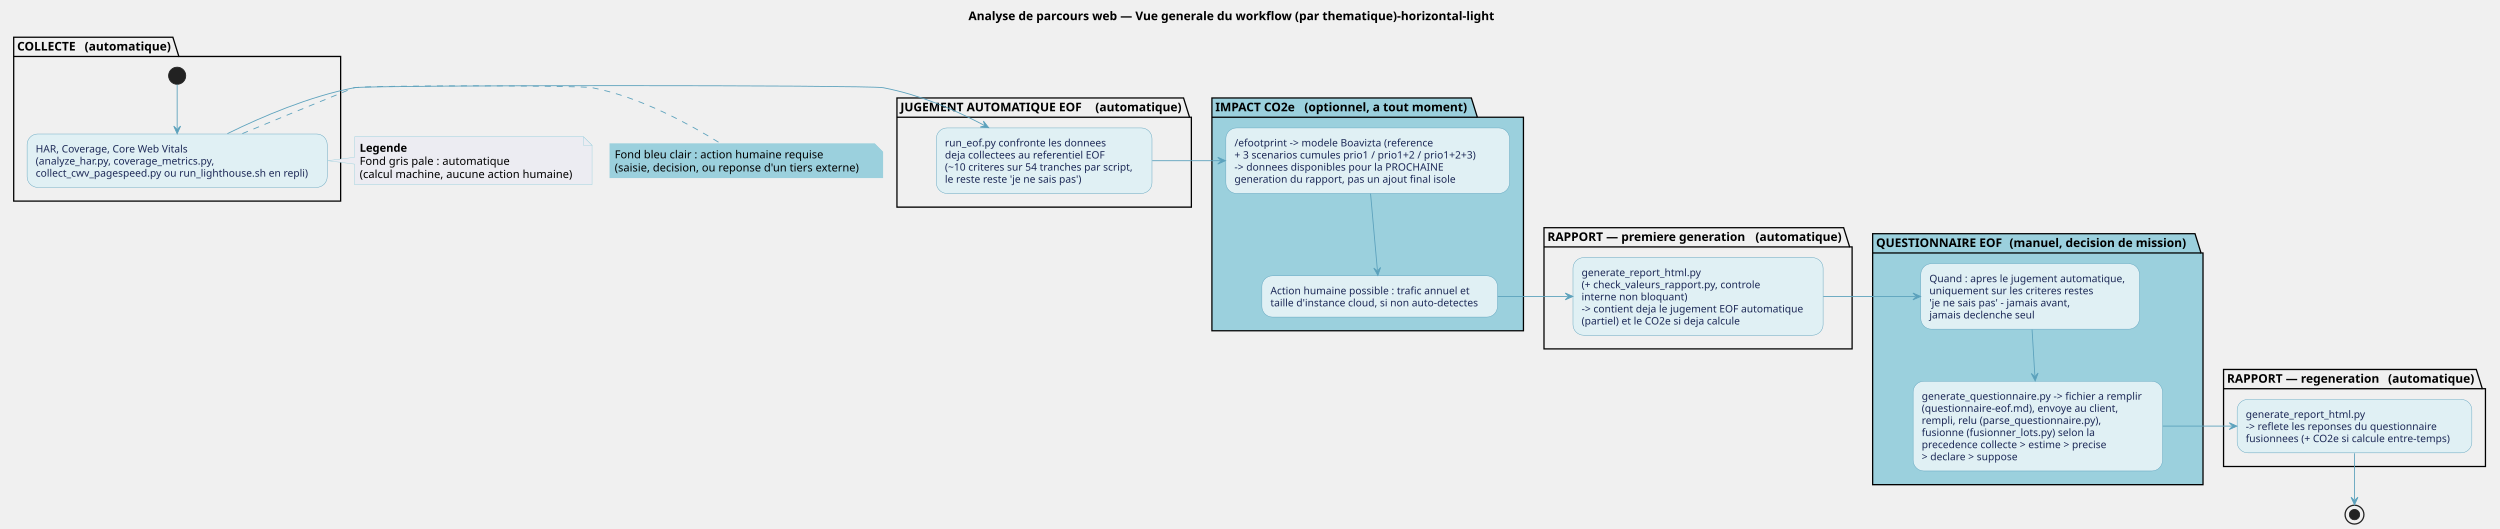
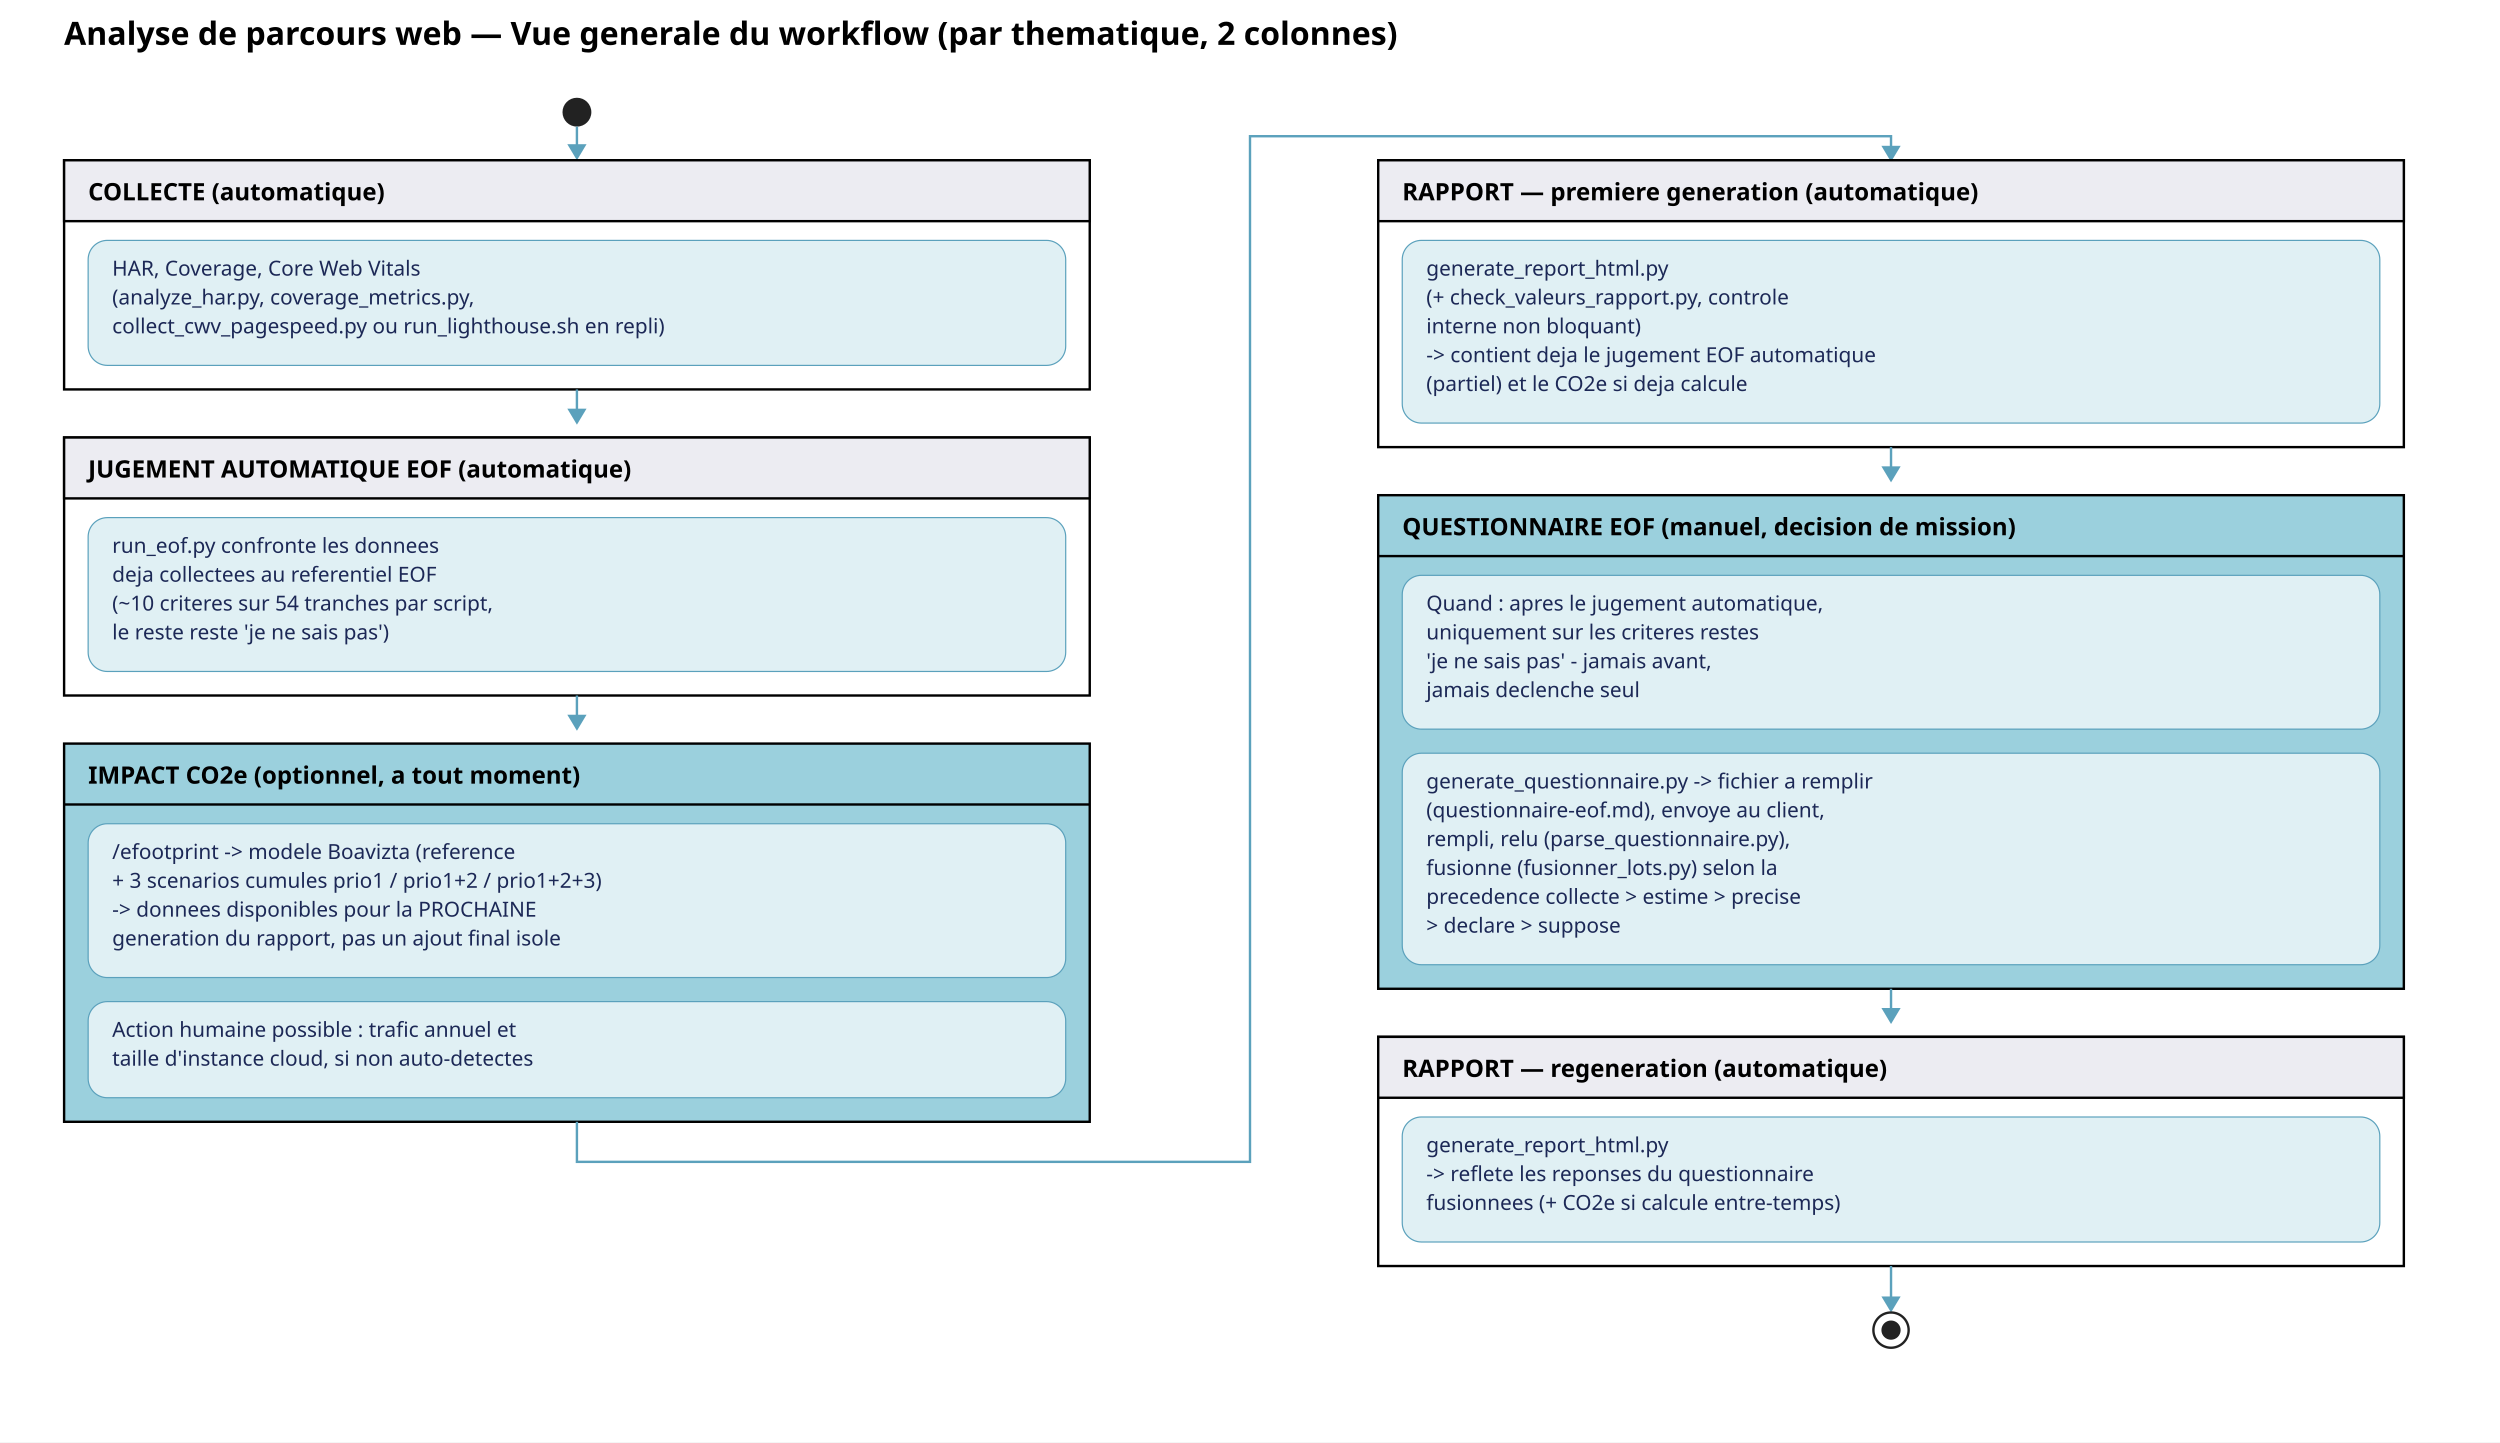
- <svg xmlns="http://www.w3.org/2000/svg" contentStyleType="text/css" data-diagram-type="ACTIVITY" height="618px" preserveAspectRatio="none" style="width:2921px;height:618px;background:#FFFFFF;" version="1.1" viewBox="0 0 2921 618" width="2921px" zoomAndPan="magnify">
-   <defs />
-   <g>
-     <g class="title" data-source-line="1">
-       <text fill="#000000" font-family="sans-serif" font-size="14" font-weight="bold" lengthAdjust="spacing" textLength="643.98" x="1131.51" y="23.535">Analyse de parcours web — Vue generale du workflow (par thematique)-horizontal-light</text>
-     </g>
-     <g class="cluster" data-qualified-name="..COLLECTE.. .automatique." data-source-line="18" id="ent0002">
-       <polygon fill="none" points="16,43.488,201.97,43.488,208.97,65.977,398,65.977,398,234.948,16,234.948,16,43.488" style="stroke:#000000;stroke-width:1.5;" />
-       <line style="stroke:#000000;stroke-width:1.5;" x1="16" x2="208.97" y1="65.977" y2="65.977" />
-       <text fill="#000000" font-family="sans-serif" font-size="14" font-weight="bold" lengthAdjust="spacing" textLength="74.231" x="20" y="59.023">COLLECTE</text>
-       <text fill="#000000" font-family="sans-serif" font-size="14" font-weight="bold" lengthAdjust="spacing" textLength="101.124" x="98.846" y="59.023">(automatique)</text>
-     </g>
-     <g class="cluster" data-qualified-name="..JUGEMENT AUTOMATIQUE EOF.. .automatique." data-source-line="33" id="ent0012">
-       <polygon fill="none" points="1048,114.488,1382.856,114.488,1389.856,136.977,1392,136.977,1392,242.018,1048,242.018,1048,114.488" style="stroke:#000000;stroke-width:1.5;" />
-       <line style="stroke:#000000;stroke-width:1.5;" x1="1048" x2="1389.856" y1="136.977" y2="136.977" />
-       <text fill="#000000" font-family="sans-serif" font-size="14" font-weight="bold" lengthAdjust="spacing" textLength="223.118" x="1052" y="130.023">JUGEMENT AUTOMATIQUE EOF</text>
-       <text fill="#000000" font-family="sans-serif" font-size="14" font-weight="bold" lengthAdjust="spacing" textLength="101.124" x="1279.732" y="130.023">(automatique)</text>
-     </g>
-     <g class="cluster" data-qualified-name="..IMPACT CO2e.. .optionnel. a tout moment." data-source-line="37" id="ent0015">
-       <polygon fill="#9BD0DD" points="1416,114.488,1719.131,114.488,1726.131,136.977,1780,136.977,1780,386.478,1416,386.478,1416,114.488" style="stroke:#000000;stroke-width:1.5;" />
-       <line style="stroke:#000000;stroke-width:1.5;" x1="1416" x2="1726.131" y1="136.977" y2="136.977" />
-       <text fill="#000000" font-family="sans-serif" font-size="14" font-weight="bold" lengthAdjust="spacing" textLength="99.429" x="1420" y="130.023">IMPACT CO2e</text>
-       <text fill="#000000" font-family="sans-serif" font-size="14" font-weight="bold" lengthAdjust="spacing" textLength="193.088" x="1524.043" y="130.023">(optionnel, a tout moment)</text>
-     </g>
-     <g class="cluster" data-qualified-name="..RAPPORT . premiere generation.. .automatique." data-source-line="42" id="ent0020">
-       <polygon fill="none" points="1804,266.018,2154.101,266.018,2161.101,288.507,2164,288.507,2164,407.678,1804,407.678,1804,266.018" style="stroke:#000000;stroke-width:1.5;" />
-       <line style="stroke:#000000;stroke-width:1.5;" x1="1804" x2="2161.101" y1="288.507" y2="288.507" />
-       <text fill="#000000" font-family="sans-serif" font-size="14" font-weight="bold" lengthAdjust="spacing" textLength="238.362" x="1808" y="281.553">RAPPORT — premiere generation</text>
-       <text fill="#000000" font-family="sans-serif" font-size="14" font-weight="bold" lengthAdjust="spacing" textLength="101.124" x="2050.977" y="281.553">(automatique)</text>
-     </g>
-     <g class="cluster" data-qualified-name="..QUESTIONNAIRE EOF.. .manuel. decision de mission." data-source-line="46" id="ent0023">
-       <polygon fill="#9BD0DD" points="2188,273.078,2564.658,273.078,2571.658,295.567,2574,295.567,2574,566.278,2188,566.278,2188,273.078" style="stroke:#000000;stroke-width:1.5;" />
-       <line style="stroke:#000000;stroke-width:1.5;" x1="2188" x2="2571.658" y1="295.567" y2="295.567" />
-       <text fill="#000000" font-family="sans-serif" font-size="14" font-weight="bold" lengthAdjust="spacing" textLength="151.197" x="2192" y="288.613">QUESTIONNAIRE EOF</text>
-       <text fill="#000000" font-family="sans-serif" font-size="14" font-weight="bold" lengthAdjust="spacing" textLength="214.847" x="2347.811" y="288.613">(manuel, decision de mission)</text>
-     </g>
-     <g class="cluster" data-qualified-name="..RAPPORT . regeneration.. .automatique." data-source-line="51" id="ent0028">
-       <polygon fill="none" points="2598,431.678,2893.311,431.678,2900.311,454.167,2904,454.167,2904,545.078,2598,545.078,2598,431.678" style="stroke:#000000;stroke-width:1.5;" />
-       <line style="stroke:#000000;stroke-width:1.5;" x1="2598" x2="2900.311" y1="454.167" y2="454.167" />
-       <text fill="#000000" font-family="sans-serif" font-size="14" font-weight="bold" lengthAdjust="spacing" textLength="183.572" x="2602" y="447.213">RAPPORT — regeneration</text>
-       <text fill="#000000" font-family="sans-serif" font-size="14" font-weight="bold" lengthAdjust="spacing" textLength="101.124" x="2790.186" y="447.213">(automatique)</text>
-     </g>
-     <g class="start_entity" data-qualified-name="..COLLECTE.. .automatique..start" data-source-line="19" id="ent0003">
-       <ellipse cx="207" cy="88.488" fill="#222222" rx="10" ry="10" style="stroke:#222222;stroke-width:1;" />
-     </g>
-     <rect fill="#E0F0F4" height="62.398" rx="12.5" ry="12.5" style="stroke:#5BA1BC;stroke-width:0.5;" width="350.656" x="31.67" y="156.548" />
-     <text fill="#1C2856" font-family="sans-serif" font-size="12" lengthAdjust="spacing" textLength="185.531" x="41.67" y="178.15">HAR, Coverage, Core Web Vitals</text>
-     <text fill="#1C2856" font-family="sans-serif" font-size="12" lengthAdjust="spacing" textLength="220.658" x="41.67" y="192.283">(analyze_har.py, coverage_metrics.py,</text>
-     <text fill="#1C2856" font-family="sans-serif" font-size="12" lengthAdjust="spacing" textLength="330.656" x="41.67" y="206.416">collect_cwv_pagespeed.py ou run_lighthouse.sh en repli)</text>
-     <rect fill="#E0F0F4" height="76.531" rx="12.5" ry="12.5" style="stroke:#5BA1BC;stroke-width:0.5;" width="251.949" x="1094.03" y="149.488" />
-     <text fill="#1C2856" font-family="sans-serif" font-size="12" lengthAdjust="spacing" textLength="195.141" x="1104.03" y="171.09">run_eof.py confronte les donnees</text>
-     <text fill="#1C2856" font-family="sans-serif" font-size="12" lengthAdjust="spacing" textLength="193.148" x="1104.03" y="185.223">deja collectees au referentiel EOF</text>
-     <text fill="#1C2856" font-family="sans-serif" font-size="12" lengthAdjust="spacing" textLength="231.949" x="1104.03" y="199.356">(~10 criteres sur 54 tranches par script,</text>
-     <text fill="#1C2856" font-family="sans-serif" font-size="12" lengthAdjust="spacing" textLength="167.203" x="1104.03" y="213.488">le reste reste 'je ne sais pas')</text>
-     <rect fill="#E0F0F4" height="76.531" rx="12.5" ry="12.5" style="stroke:#5BA1BC;stroke-width:0.5;" width="331.449" x="1432.28" y="149.488" />
-     <text fill="#1C2856" font-family="sans-serif" font-size="12" lengthAdjust="spacing" textLength="246.17" x="1442.28" y="171.09">/efootprint -&gt; modele Boavizta (reference</text>
-     <text fill="#1C2856" font-family="sans-serif" font-size="12" lengthAdjust="spacing" textLength="311.449" x="1442.28" y="185.223">+ 3 scenarios cumules prio1 / prio1+2 / prio1+2+3)</text>
-     <text fill="#1C2856" font-family="sans-serif" font-size="12" lengthAdjust="spacing" textLength="256.723" x="1442.28" y="199.356">-&gt; donnees disponibles pour la PROCHAINE</text>
-     <text fill="#1C2856" font-family="sans-serif" font-size="12" lengthAdjust="spacing" textLength="268.711" x="1442.28" y="213.488">generation du rapport, pas un ajout final isole</text>
-     <rect fill="#E0F0F4" height="48.266" rx="12.5" ry="12.5" style="stroke:#5BA1BC;stroke-width:0.5;" width="275.281" x="1474.36" y="322.218" />
-     <text fill="#1C2856" font-family="sans-serif" font-size="12" lengthAdjust="spacing" textLength="242.789" x="1484.36" y="343.82">Action humaine possible : trafic annuel et</text>
-     <text fill="#1C2856" font-family="sans-serif" font-size="12" lengthAdjust="spacing" textLength="255.281" x="1484.36" y="357.953">taille d'instance cloud, si non auto-detectes</text>
-     <rect fill="#E0F0F4" height="90.664" rx="12.5" ry="12.5" style="stroke:#5BA1BC;stroke-width:0.5;" width="292.232" x="1837.88" y="301.018" />
-     <text fill="#1C2856" font-family="sans-serif" font-size="12" lengthAdjust="spacing" textLength="143.156" x="1847.88" y="322.62">generate_report_html.py</text>
-     <text fill="#1C2856" font-family="sans-serif" font-size="12" lengthAdjust="spacing" textLength="220.658" x="1847.88" y="336.753">(+ check_valeurs_rapport.py, controle</text>
-     <text fill="#1C2856" font-family="sans-serif" font-size="12" lengthAdjust="spacing" textLength="126.85" x="1847.88" y="350.885">interne non bloquant)</text>
-     <text fill="#1C2856" font-family="sans-serif" font-size="12" lengthAdjust="spacing" textLength="272.232" x="1847.88" y="365.018">-&gt; contient deja le jugement EOF automatique</text>
-     <text fill="#1C2856" font-family="sans-serif" font-size="12" lengthAdjust="spacing" textLength="195.106" x="1847.88" y="379.151">(partiel) et le CO2e si deja calcule</text>
-     <rect fill="#E0F0F4" height="76.531" rx="12.5" ry="12.5" style="stroke:#5BA1BC;stroke-width:0.5;" width="255.518" x="2244.24" y="308.078" />
-     <text fill="#1C2856" font-family="sans-serif" font-size="12" lengthAdjust="spacing" textLength="235.518" x="2254.24" y="329.68">Quand : apres le jugement automatique,</text>
-     <text fill="#1C2856" font-family="sans-serif" font-size="12" lengthAdjust="spacing" textLength="198.223" x="2254.24" y="343.813">uniquement sur les criteres restes</text>
-     <text fill="#1C2856" font-family="sans-serif" font-size="12" lengthAdjust="spacing" textLength="175.207" x="2254.24" y="357.945">'je ne sais pas' - jamais avant,</text>
-     <text fill="#1C2856" font-family="sans-serif" font-size="12" lengthAdjust="spacing" textLength="127.272" x="2254.24" y="372.078">jamais declenche seul</text>
-     <rect fill="#E0F0F4" height="104.797" rx="12.5" ry="12.5" style="stroke:#5BA1BC;stroke-width:0.5;" width="291.383" x="2235.31" y="445.478" />
-     <text fill="#1C2856" font-family="sans-serif" font-size="12" lengthAdjust="spacing" textLength="271.383" x="2245.31" y="467.08">generate_questionnaire.py -&gt; fichier a remplir</text>
-     <text fill="#1C2856" font-family="sans-serif" font-size="12" lengthAdjust="spacing" textLength="240.92" x="2245.31" y="481.213">(questionnaire-eof.md), envoye au client,</text>
-     <text fill="#1C2856" font-family="sans-serif" font-size="12" lengthAdjust="spacing" textLength="218.022" x="2245.31" y="495.346">rempli, relu (parse_questionnaire.py),</text>
-     <text fill="#1C2856" font-family="sans-serif" font-size="12" lengthAdjust="spacing" textLength="211.148" x="2245.31" y="509.478">fusionne (fusionner_lots.py) selon la</text>
-     <text fill="#1C2856" font-family="sans-serif" font-size="12" lengthAdjust="spacing" textLength="229.236" x="2245.31" y="523.611">precedence collecte &gt; estime &gt; precise</text>
-     <text fill="#1C2856" font-family="sans-serif" font-size="12" lengthAdjust="spacing" textLength="121.389" x="2245.31" y="537.744">&gt; declare &gt; suppose</text>
-     <rect fill="#E0F0F4" height="62.398" rx="12.5" ry="12.5" style="stroke:#5BA1BC;stroke-width:0.5;" width="274.209" x="2613.9" y="466.678" />
-     <text fill="#1C2856" font-family="sans-serif" font-size="12" lengthAdjust="spacing" textLength="143.156" x="2623.9" y="488.28">generate_report_html.py</text>
-     <text fill="#1C2856" font-family="sans-serif" font-size="12" lengthAdjust="spacing" textLength="236.678" x="2623.9" y="502.413">-&gt; reflete les reponses du questionnaire</text>
-     <text fill="#1C2856" font-family="sans-serif" font-size="12" lengthAdjust="spacing" textLength="254.209" x="2623.9" y="516.545">fusionnees (+ CO2e si calcule entre-temps)</text>
-     <g class="entity" data-qualified-name="GMN6" data-source-line="23" id="ent0007">
-       <path d="M414.24,159.788 L414.24,183.748 L382.7,187.748 L414.24,191.748 L414.24,215.72 A0,0 0 0 0 414.24,215.72 L691.768,215.72 A0,0 0 0 0 691.768,215.72 L691.768,169.788 L681.768,159.788 L414.24,159.788 A0,0 0 0 0 414.24,159.788" fill="#ECECF2" style="stroke:#9BD0DD;stroke-width:0.5;" />
-       <path d="M681.768,159.788 L681.768,169.788 L691.768,169.788 L681.768,159.788" fill="#ECECF2" style="stroke:#9BD0DD;stroke-width:0.5;" />
-       <text fill="#000000" font-family="sans-serif" font-size="13" font-weight="bold" lengthAdjust="spacing" textLength="56.139" x="420.24" y="177.357">Legende</text>
-       <text fill="#000000" font-family="sans-serif" font-size="13" lengthAdjust="spacing" textLength="181.467" x="420.24" y="192.667">Fond gris pale : automatique</text>
-       <text fill="#000000" font-family="sans-serif" font-size="13" lengthAdjust="spacing" textLength="256.528" x="420.24" y="207.978">(calcul machine, aucune action humaine)</text>
-     </g>
-     <g class="entity" data-qualified-name="GMN9" data-source-line="29" id="ent0010">
-       <path d="M712.2,167.438 L712.2,208.059 L1031.806,208.059 L1031.806,177.438 L1021.806,167.438 L712.2,167.438" fill="#9BD0DD" />
-       <path d="M1021.806,167.438 L1021.806,177.438 L1031.806,177.438 L1021.806,167.438" fill="#9BD0DD" />
-       <text fill="#000000" font-family="sans-serif" font-size="13" lengthAdjust="spacing" textLength="253.392" x="718.2" y="185.007">Fond bleu clair : action humaine requise</text>
-       <text fill="#000000" font-family="sans-serif" font-size="13" lengthAdjust="spacing" textLength="298.606" x="718.2" y="200.317">(saisie, decision, ou reponse d'un tiers externe)</text>
-     </g>
-     <g class="end_entity" data-qualified-name="end" data-source-line="55" id="ent0031">
-       <ellipse cx="2751" cy="601.278" fill="none" rx="11" ry="11" style="stroke:#222222;stroke-width:1.5;" />
-       <ellipse cx="2751" cy="601.278" fill="#222222" rx="6" ry="6" style="stroke:#222222;stroke-width:1;" />
-     </g>
-     <g class="link" data-entity-1="ent0003" data-entity-2="ent0004" data-link-type="dependency" data-source-line="19" id="lnk5">
-       <path d="M207,98.808 C207,111.938 207,130.468 207,150.288" fill="none" id="start-to-C1" style="stroke:#5BA1BC;stroke-width:1;" />
-       <polygon fill="#5BA1BC" points="207,156.288,211,147.288,207,151.288,203,147.288,207,156.288" style="stroke:#5BA1BC;stroke-width:1;" />
-     </g>
-     <g class="link" data-entity-1="ent0004" data-entity-2="ent0010" data-link-type="association" data-source-line="29" id="lnk11">
-       <path d="M283.17,156.108 C319.68,140.998 364.07,122.708 404,106.488 C408.43,104.688 409.3,103.388 414,102.488 C429.17,99.568 676.83,99.568 692,102.488 C747.86,113.238 806.25,145.378 840.86,166.978" fill="none" id="C1-GMN9" style="stroke:#5BA1BC;stroke-width:1;stroke-dasharray:7,7;" />
-     </g>
-     <g class="link" data-entity-1="ent0004" data-entity-2="ent0013" data-link-type="dependency" data-source-line="34" id="lnk14">
-       <path d="M265.71,156.138 C306.11,136.268 361.71,112.558 414,102.488 C430.86,99.238 1015.14,99.238 1032,102.488 C1075.11,110.788 1114.701,127.874 1149.811,146.354" fill="none" id="C1-to-J1" style="stroke:#5BA1BC;stroke-width:1;" />
-       <polygon fill="#5BA1BC" points="1155.12,149.148,1149.019,141.417,1150.696,146.819,1145.293,148.496,1155.12,149.148" style="stroke:#5BA1BC;stroke-width:1;" />
-     </g>
-     <g class="link" data-entity-1="ent0013" data-entity-2="ent0016" data-link-type="dependency" data-source-line="38" id="lnk17">
-       <path d="M1346.25,187.748 C1374.77,187.748 1397.28,187.748 1425.8,187.748" fill="none" id="J1-to-I1" style="stroke:#5BA1BC;stroke-width:1;" />
-       <polygon fill="#5BA1BC" points="1431.8,187.748,1422.8,183.748,1426.8,187.748,1422.8,191.748,1431.8,187.748" style="stroke:#5BA1BC;stroke-width:1;" />
-     </g>
-     <g class="link" data-entity-1="ent0016" data-entity-2="ent0018" data-link-type="dependency" data-source-line="39" id="lnk19">
-       <path d="M1601.35,226.258 C1604.01,255.938 1607.096,290.492 1609.356,315.782" fill="none" id="I1-to-I2" style="stroke:#5BA1BC;stroke-width:1;" />
-       <polygon fill="#5BA1BC" points="1609.89,321.758,1613.073,312.438,1609.445,316.778,1605.105,313.15,1609.89,321.758" style="stroke:#5BA1BC;stroke-width:1;" />
-     </g>
-     <g class="link" data-entity-1="ent0018" data-entity-2="ent0021" data-link-type="dependency" data-source-line="43" id="lnk22">
-       <path d="M1750.05,346.348 C1779.29,346.348 1802.54,346.348 1831.78,346.348" fill="none" id="I2-to-R1" style="stroke:#5BA1BC;stroke-width:1;" />
-       <polygon fill="#5BA1BC" points="1837.78,346.348,1828.78,342.348,1832.78,346.348,1828.78,350.348,1837.78,346.348" style="stroke:#5BA1BC;stroke-width:1;" />
-     </g>
-     <g class="link" data-entity-1="ent0021" data-entity-2="ent0024" data-link-type="dependency" data-source-line="47" id="lnk25">
-       <path d="M2130.26,346.348 C2168.19,346.348 2200.12,346.348 2238.05,346.348" fill="none" id="R1-to-Q1" style="stroke:#5BA1BC;stroke-width:1;" />
-       <polygon fill="#5BA1BC" points="2244.05,346.348,2235.05,342.348,2239.05,346.348,2235.05,350.348,2244.05,346.348" style="stroke:#5BA1BC;stroke-width:1;" />
-     </g>
-     <g class="link" data-entity-1="ent0024" data-entity-2="ent0026" data-link-type="dependency" data-source-line="48" id="lnk27">
-       <path d="M2374.27,385.078 C2375.36,403.248 2376.329,419.329 2377.519,439.049" fill="none" id="Q1-to-Q2" style="stroke:#5BA1BC;stroke-width:1;" />
-       <polygon fill="#5BA1BC" points="2377.88,445.038,2381.331,435.814,2377.579,440.047,2373.345,436.296,2377.88,445.038" style="stroke:#5BA1BC;stroke-width:1;" />
-     </g>
-     <g class="link" data-entity-1="ent0026" data-entity-2="ent0029" data-link-type="dependency" data-source-line="52" id="lnk30">
-       <path d="M2526.98,497.878 C2555.85,497.878 2578.73,497.878 2607.61,497.878" fill="none" id="Q2-to-R2" style="stroke:#5BA1BC;stroke-width:1;" />
-       <polygon fill="#5BA1BC" points="2613.61,497.878,2604.61,493.878,2608.61,497.878,2604.61,501.878,2613.61,497.878" style="stroke:#5BA1BC;stroke-width:1;" />
-     </g>
-     <g class="link" data-entity-1="ent0029" data-entity-2="ent0031" data-link-type="dependency" data-source-line="55" id="lnk32">
-       <path d="M2751,529.578 C2751,550.098 2751,569.818 2751,583.888" fill="none" id="R2-to-end" style="stroke:#5BA1BC;stroke-width:1;" />
-       <polygon fill="#5BA1BC" points="2751,589.888,2755,580.888,2751,584.888,2747,580.888,2751,589.888" style="stroke:#5BA1BC;stroke-width:1;" />
-     </g>
-   </g>
+ <svg xmlns="http://www.w3.org/2000/svg" width="1560" height="900" viewBox="0 0 1560 900" style="background:#FFFFFF">
+   <rect x="0" y="0" width="1560" height="900" fill="#FFFFFF" />
+   <text x="40" y="28" font-family="sans-serif" font-size="20" font-weight="bold" fill="#000000">Analyse de parcours web — Vue generale du workflow (par thematique, 2 colonnes)</text>
+   <circle cx="360" cy="70" r="9" fill="#222222" />
+   <line x1="360" y1="79" x2="360" y2="96" stroke="#5BA1BC" stroke-width="1.5" />
+   <polygon points="354,90 366,90 360,100" fill="#5BA1BC" />
+   <rect x="40" y="100" width="640" height="143" fill="#FFFFFF" stroke="#000000" stroke-width="1.5" />
+   <rect x="40" y="100" width="640" height="38" fill="#ECECF2" stroke="#000000" stroke-width="1.5" />
+   <text x="55" y="125" font-family="sans-serif" font-size="15" font-weight="bold" fill="#000000">COLLECTE (automatique)</text>
+   <rect x="55" y="150" width="610" height="78" rx="12" ry="12" fill="#E0F0F4" stroke="#5BA1BC" stroke-width="0.75" />
+   <text x="70" y="172" font-family="sans-serif" font-size="13" fill="#1C2856">HAR, Coverage, Core Web Vitals</text>
+   <text x="70" y="190" font-family="sans-serif" font-size="13" fill="#1C2856">(analyze_har.py, coverage_metrics.py,</text>
+   <text x="70" y="208" font-family="sans-serif" font-size="13" fill="#1C2856">collect_cwv_pagespeed.py ou run_lighthouse.sh en repli)</text>
+   <line x1="360" y1="243" x2="360" y2="261" stroke="#5BA1BC" stroke-width="1.5" />
+   <polygon points="354,255 366,255 360,265" fill="#5BA1BC" />
+   <rect x="40" y="273" width="640" height="161" fill="#FFFFFF" stroke="#000000" stroke-width="1.5" />
+   <rect x="40" y="273" width="640" height="38" fill="#ECECF2" stroke="#000000" stroke-width="1.5" />
+   <text x="55" y="298" font-family="sans-serif" font-size="15" font-weight="bold" fill="#000000">JUGEMENT AUTOMATIQUE EOF (automatique)</text>
+   <rect x="55" y="323" width="610" height="96" rx="12" ry="12" fill="#E0F0F4" stroke="#5BA1BC" stroke-width="0.75" />
+   <text x="70" y="345" font-family="sans-serif" font-size="13" fill="#1C2856">run_eof.py confronte les donnees</text>
+   <text x="70" y="363" font-family="sans-serif" font-size="13" fill="#1C2856">deja collectees au referentiel EOF</text>
+   <text x="70" y="381" font-family="sans-serif" font-size="13" fill="#1C2856">(~10 criteres sur 54 tranches par script,</text>
+   <text x="70" y="399" font-family="sans-serif" font-size="13" fill="#1C2856">le reste reste 'je ne sais pas')</text>
+   <line x1="360" y1="434" x2="360" y2="452" stroke="#5BA1BC" stroke-width="1.5" />
+   <polygon points="354,446 366,446 360,456" fill="#5BA1BC" />
+   <rect x="40" y="464" width="640" height="236" fill="#9BD0DD" stroke="#000000" stroke-width="1.5" />
+   <text x="55" y="489" font-family="sans-serif" font-size="15" font-weight="bold" fill="#000000">IMPACT CO2e (optionnel, a tout moment)</text>
+   <line x1="40" y1="502" x2="680" y2="502" stroke="#000000" stroke-width="1.5" />
+   <rect x="55" y="514" width="610" height="96" rx="12" ry="12" fill="#E0F0F4" stroke="#5BA1BC" stroke-width="0.75" />
+   <text x="70" y="536" font-family="sans-serif" font-size="13" fill="#1C2856">/efootprint -&gt; modele Boavizta (reference</text>
+   <text x="70" y="554" font-family="sans-serif" font-size="13" fill="#1C2856">+ 3 scenarios cumules prio1 / prio1+2 / prio1+2+3)</text>
+   <text x="70" y="572" font-family="sans-serif" font-size="13" fill="#1C2856">-&gt; donnees disponibles pour la PROCHAINE</text>
+   <text x="70" y="590" font-family="sans-serif" font-size="13" fill="#1C2856">generation du rapport, pas un ajout final isole</text>
+   <rect x="55" y="625" width="610" height="60" rx="12" ry="12" fill="#E0F0F4" stroke="#5BA1BC" stroke-width="0.75" />
+   <text x="70" y="647" font-family="sans-serif" font-size="13" fill="#1C2856">Action humaine possible : trafic annuel et</text>
+   <text x="70" y="665" font-family="sans-serif" font-size="13" fill="#1C2856">taille d'instance cloud, si non auto-detectes</text>
+   <polyline points="360,700 360,725 780,725 780,85 1180,85 1180,97" fill="none" stroke="#5BA1BC" stroke-width="1.5" />
+   <polygon points="1174,91 1186,91 1180,101" fill="#5BA1BC" />
+   <rect x="860" y="100" width="640" height="179" fill="#FFFFFF" stroke="#000000" stroke-width="1.5" />
+   <rect x="860" y="100" width="640" height="38" fill="#ECECF2" stroke="#000000" stroke-width="1.5" />
+   <text x="875" y="125" font-family="sans-serif" font-size="15" font-weight="bold" fill="#000000">RAPPORT — premiere generation (automatique)</text>
+   <rect x="875" y="150" width="610" height="114" rx="12" ry="12" fill="#E0F0F4" stroke="#5BA1BC" stroke-width="0.75" />
+   <text x="890" y="172" font-family="sans-serif" font-size="13" fill="#1C2856">generate_report_html.py</text>
+   <text x="890" y="190" font-family="sans-serif" font-size="13" fill="#1C2856">(+ check_valeurs_rapport.py, controle</text>
+   <text x="890" y="208" font-family="sans-serif" font-size="13" fill="#1C2856">interne non bloquant)</text>
+   <text x="890" y="226" font-family="sans-serif" font-size="13" fill="#1C2856">-&gt; contient deja le jugement EOF automatique</text>
+   <text x="890" y="244" font-family="sans-serif" font-size="13" fill="#1C2856">(partiel) et le CO2e si deja calcule</text>
+   <line x1="1180" y1="279" x2="1180" y2="297" stroke="#5BA1BC" stroke-width="1.5" />
+   <polygon points="1174,291 1186,291 1180,301" fill="#5BA1BC" />
+   <rect x="860" y="309" width="640" height="308" fill="#9BD0DD" stroke="#000000" stroke-width="1.5" />
+   <text x="875" y="334" font-family="sans-serif" font-size="15" font-weight="bold" fill="#000000">QUESTIONNAIRE EOF (manuel, decision de mission)</text>
+   <line x1="860" y1="347" x2="1500" y2="347" stroke="#000000" stroke-width="1.5" />
+   <rect x="875" y="359" width="610" height="96" rx="12" ry="12" fill="#E0F0F4" stroke="#5BA1BC" stroke-width="0.75" />
+   <text x="890" y="381" font-family="sans-serif" font-size="13" fill="#1C2856">Quand : apres le jugement automatique,</text>
+   <text x="890" y="399" font-family="sans-serif" font-size="13" fill="#1C2856">uniquement sur les criteres restes</text>
+   <text x="890" y="417" font-family="sans-serif" font-size="13" fill="#1C2856">'je ne sais pas' - jamais avant,</text>
+   <text x="890" y="435" font-family="sans-serif" font-size="13" fill="#1C2856">jamais declenche seul</text>
+   <rect x="875" y="470" width="610" height="132" rx="12" ry="12" fill="#E0F0F4" stroke="#5BA1BC" stroke-width="0.75" />
+   <text x="890" y="492" font-family="sans-serif" font-size="13" fill="#1C2856">generate_questionnaire.py -&gt; fichier a remplir</text>
+   <text x="890" y="510" font-family="sans-serif" font-size="13" fill="#1C2856">(questionnaire-eof.md), envoye au client,</text>
+   <text x="890" y="528" font-family="sans-serif" font-size="13" fill="#1C2856">rempli, relu (parse_questionnaire.py),</text>
+   <text x="890" y="546" font-family="sans-serif" font-size="13" fill="#1C2856">fusionne (fusionner_lots.py) selon la</text>
+   <text x="890" y="564" font-family="sans-serif" font-size="13" fill="#1C2856">precedence collecte &gt; estime &gt; precise</text>
+   <text x="890" y="582" font-family="sans-serif" font-size="13" fill="#1C2856">&gt; declare &gt; suppose</text>
+   <line x1="1180" y1="617" x2="1180" y2="635" stroke="#5BA1BC" stroke-width="1.5" />
+   <polygon points="1174,629 1186,629 1180,639" fill="#5BA1BC" />
+   <rect x="860" y="647" width="640" height="143" fill="#FFFFFF" stroke="#000000" stroke-width="1.5" />
+   <rect x="860" y="647" width="640" height="38" fill="#ECECF2" stroke="#000000" stroke-width="1.5" />
+   <text x="875" y="672" font-family="sans-serif" font-size="15" font-weight="bold" fill="#000000">RAPPORT — regeneration (automatique)</text>
+   <rect x="875" y="697" width="610" height="78" rx="12" ry="12" fill="#E0F0F4" stroke="#5BA1BC" stroke-width="0.75" />
+   <text x="890" y="719" font-family="sans-serif" font-size="13" fill="#1C2856">generate_report_html.py</text>
+   <text x="890" y="737" font-family="sans-serif" font-size="13" fill="#1C2856">-&gt; reflete les reponses du questionnaire</text>
+   <text x="890" y="755" font-family="sans-serif" font-size="13" fill="#1C2856">fusionnees (+ CO2e si calcule entre-temps)</text>
+   <line x1="1180" y1="790" x2="1180" y2="815" stroke="#5BA1BC" stroke-width="1.5" />
+   <polygon points="1174,809 1186,809 1180,819" fill="#5BA1BC" />
+   <circle cx="1180" cy="830" r="11" fill="none" stroke="#222222" stroke-width="1.5" />
+   <circle cx="1180" cy="830" r="6" fill="#222222" />
</svg>
